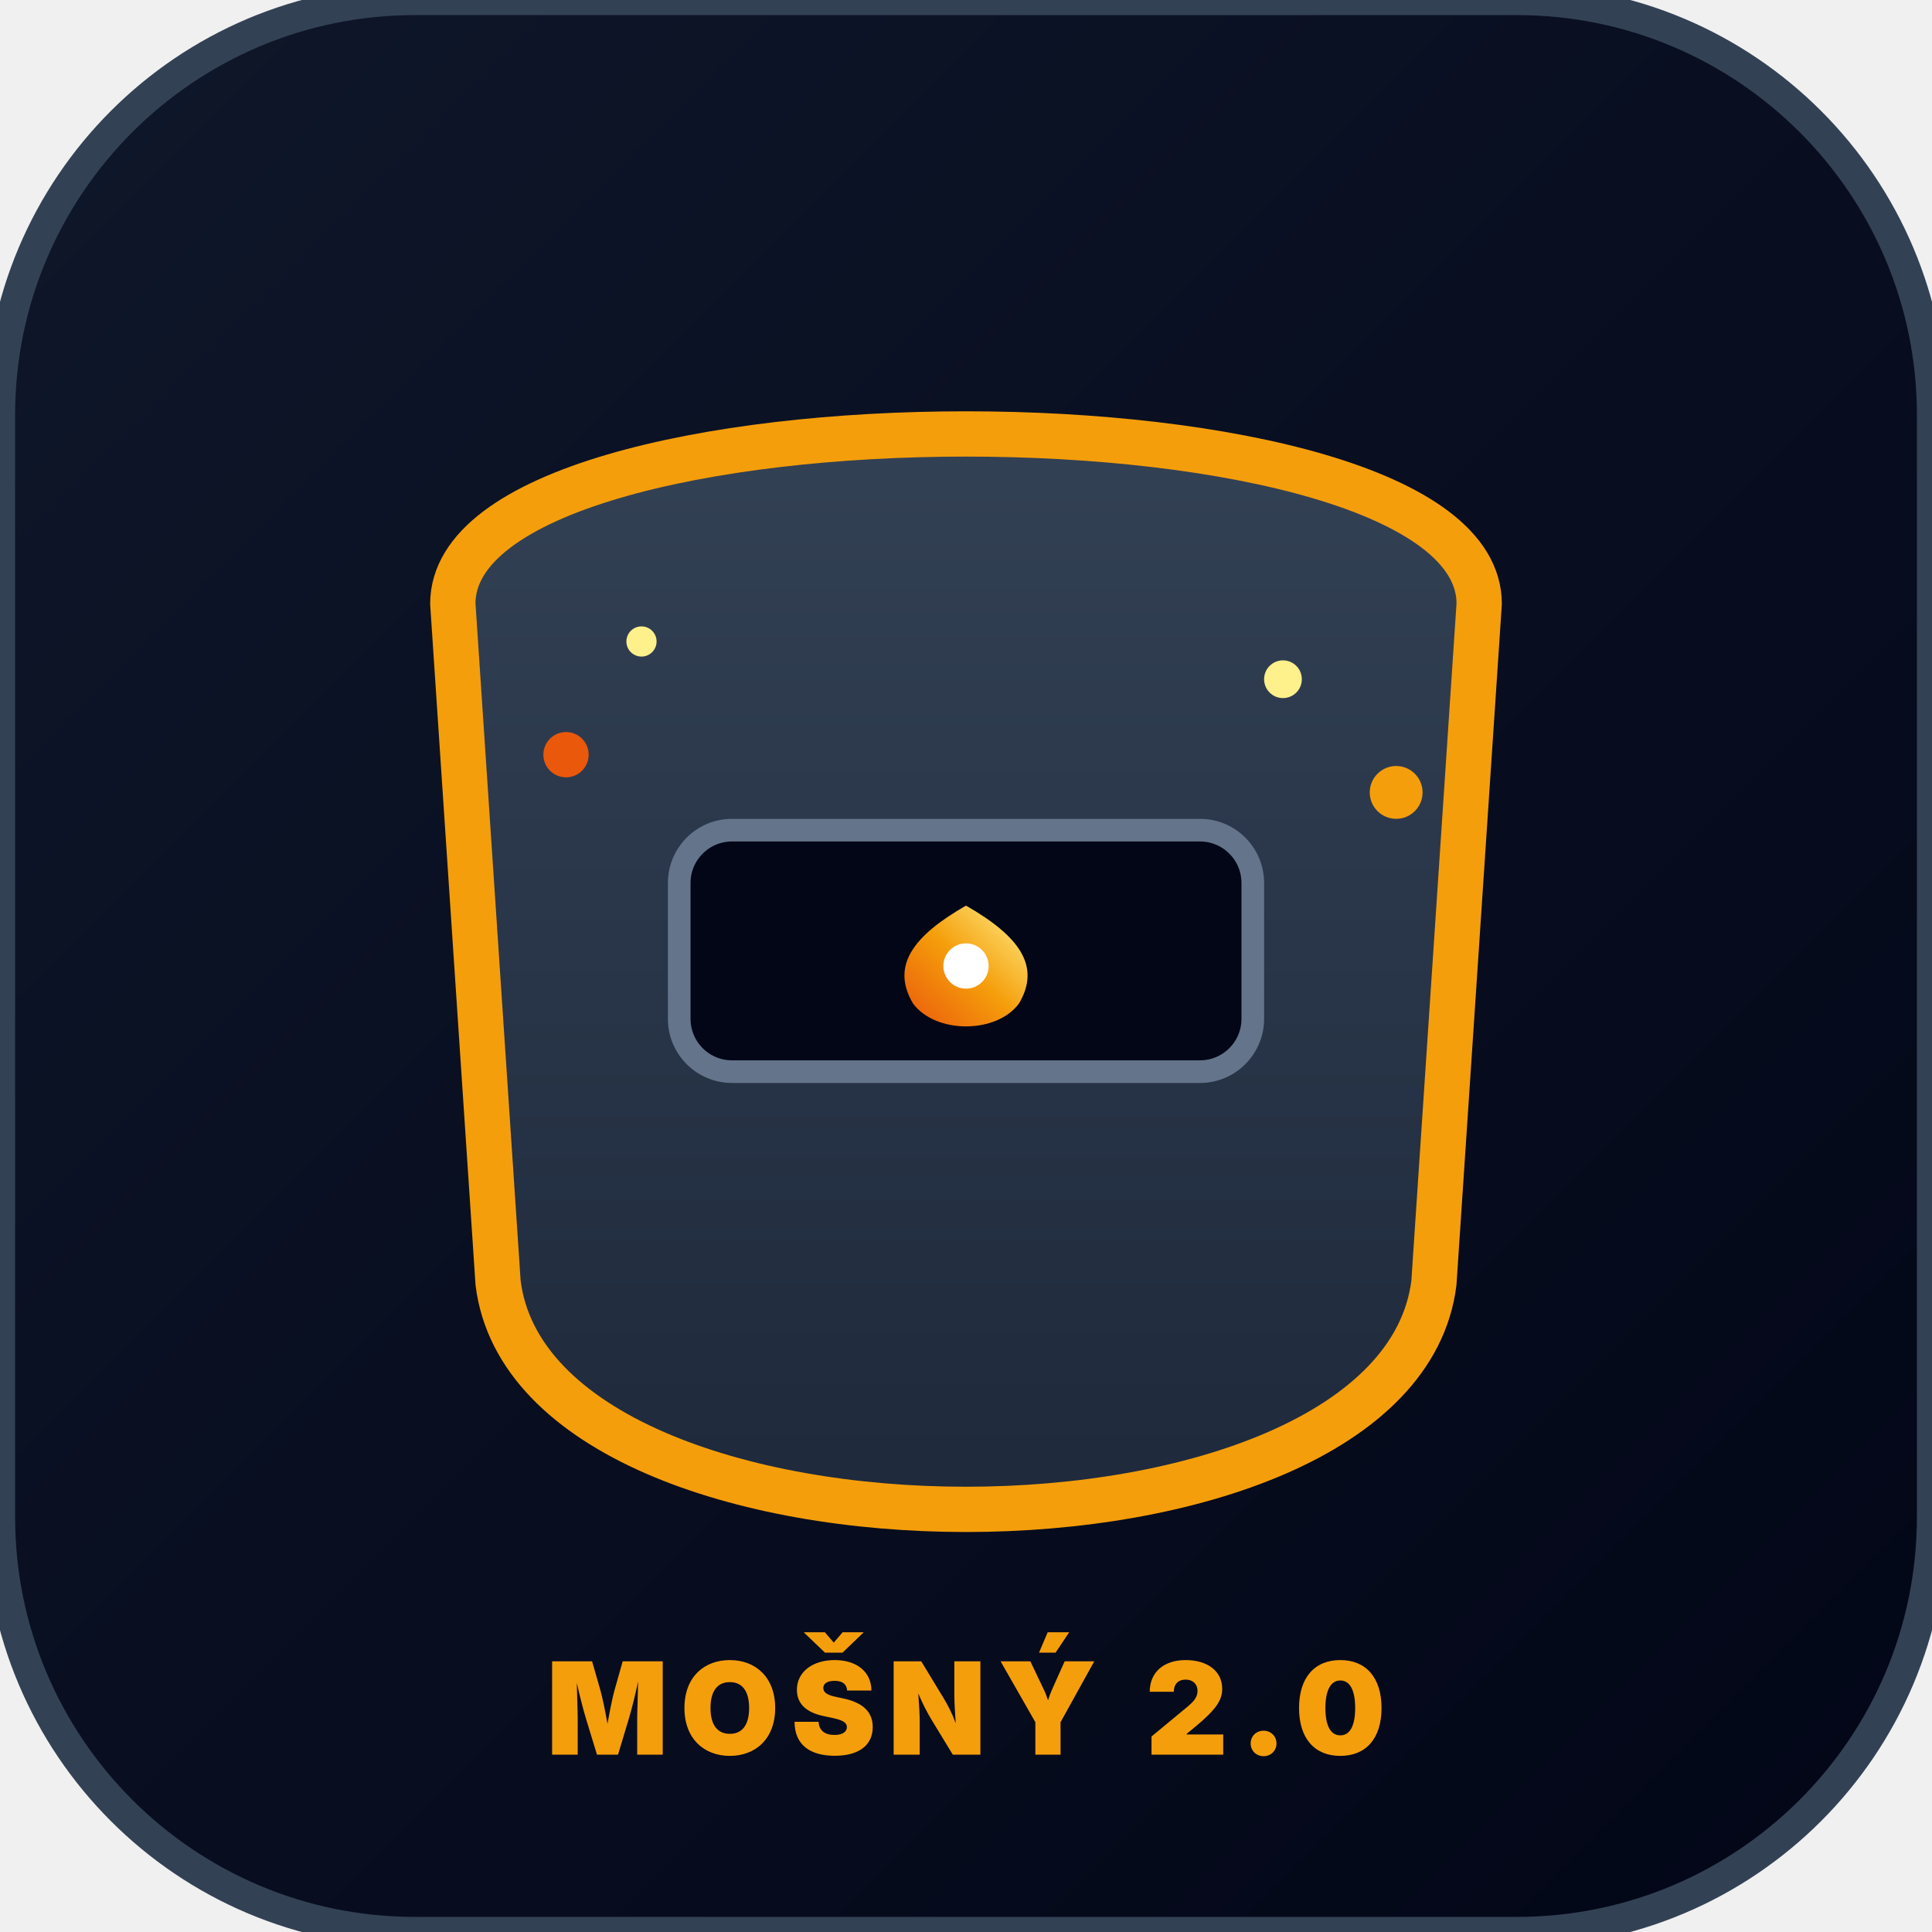
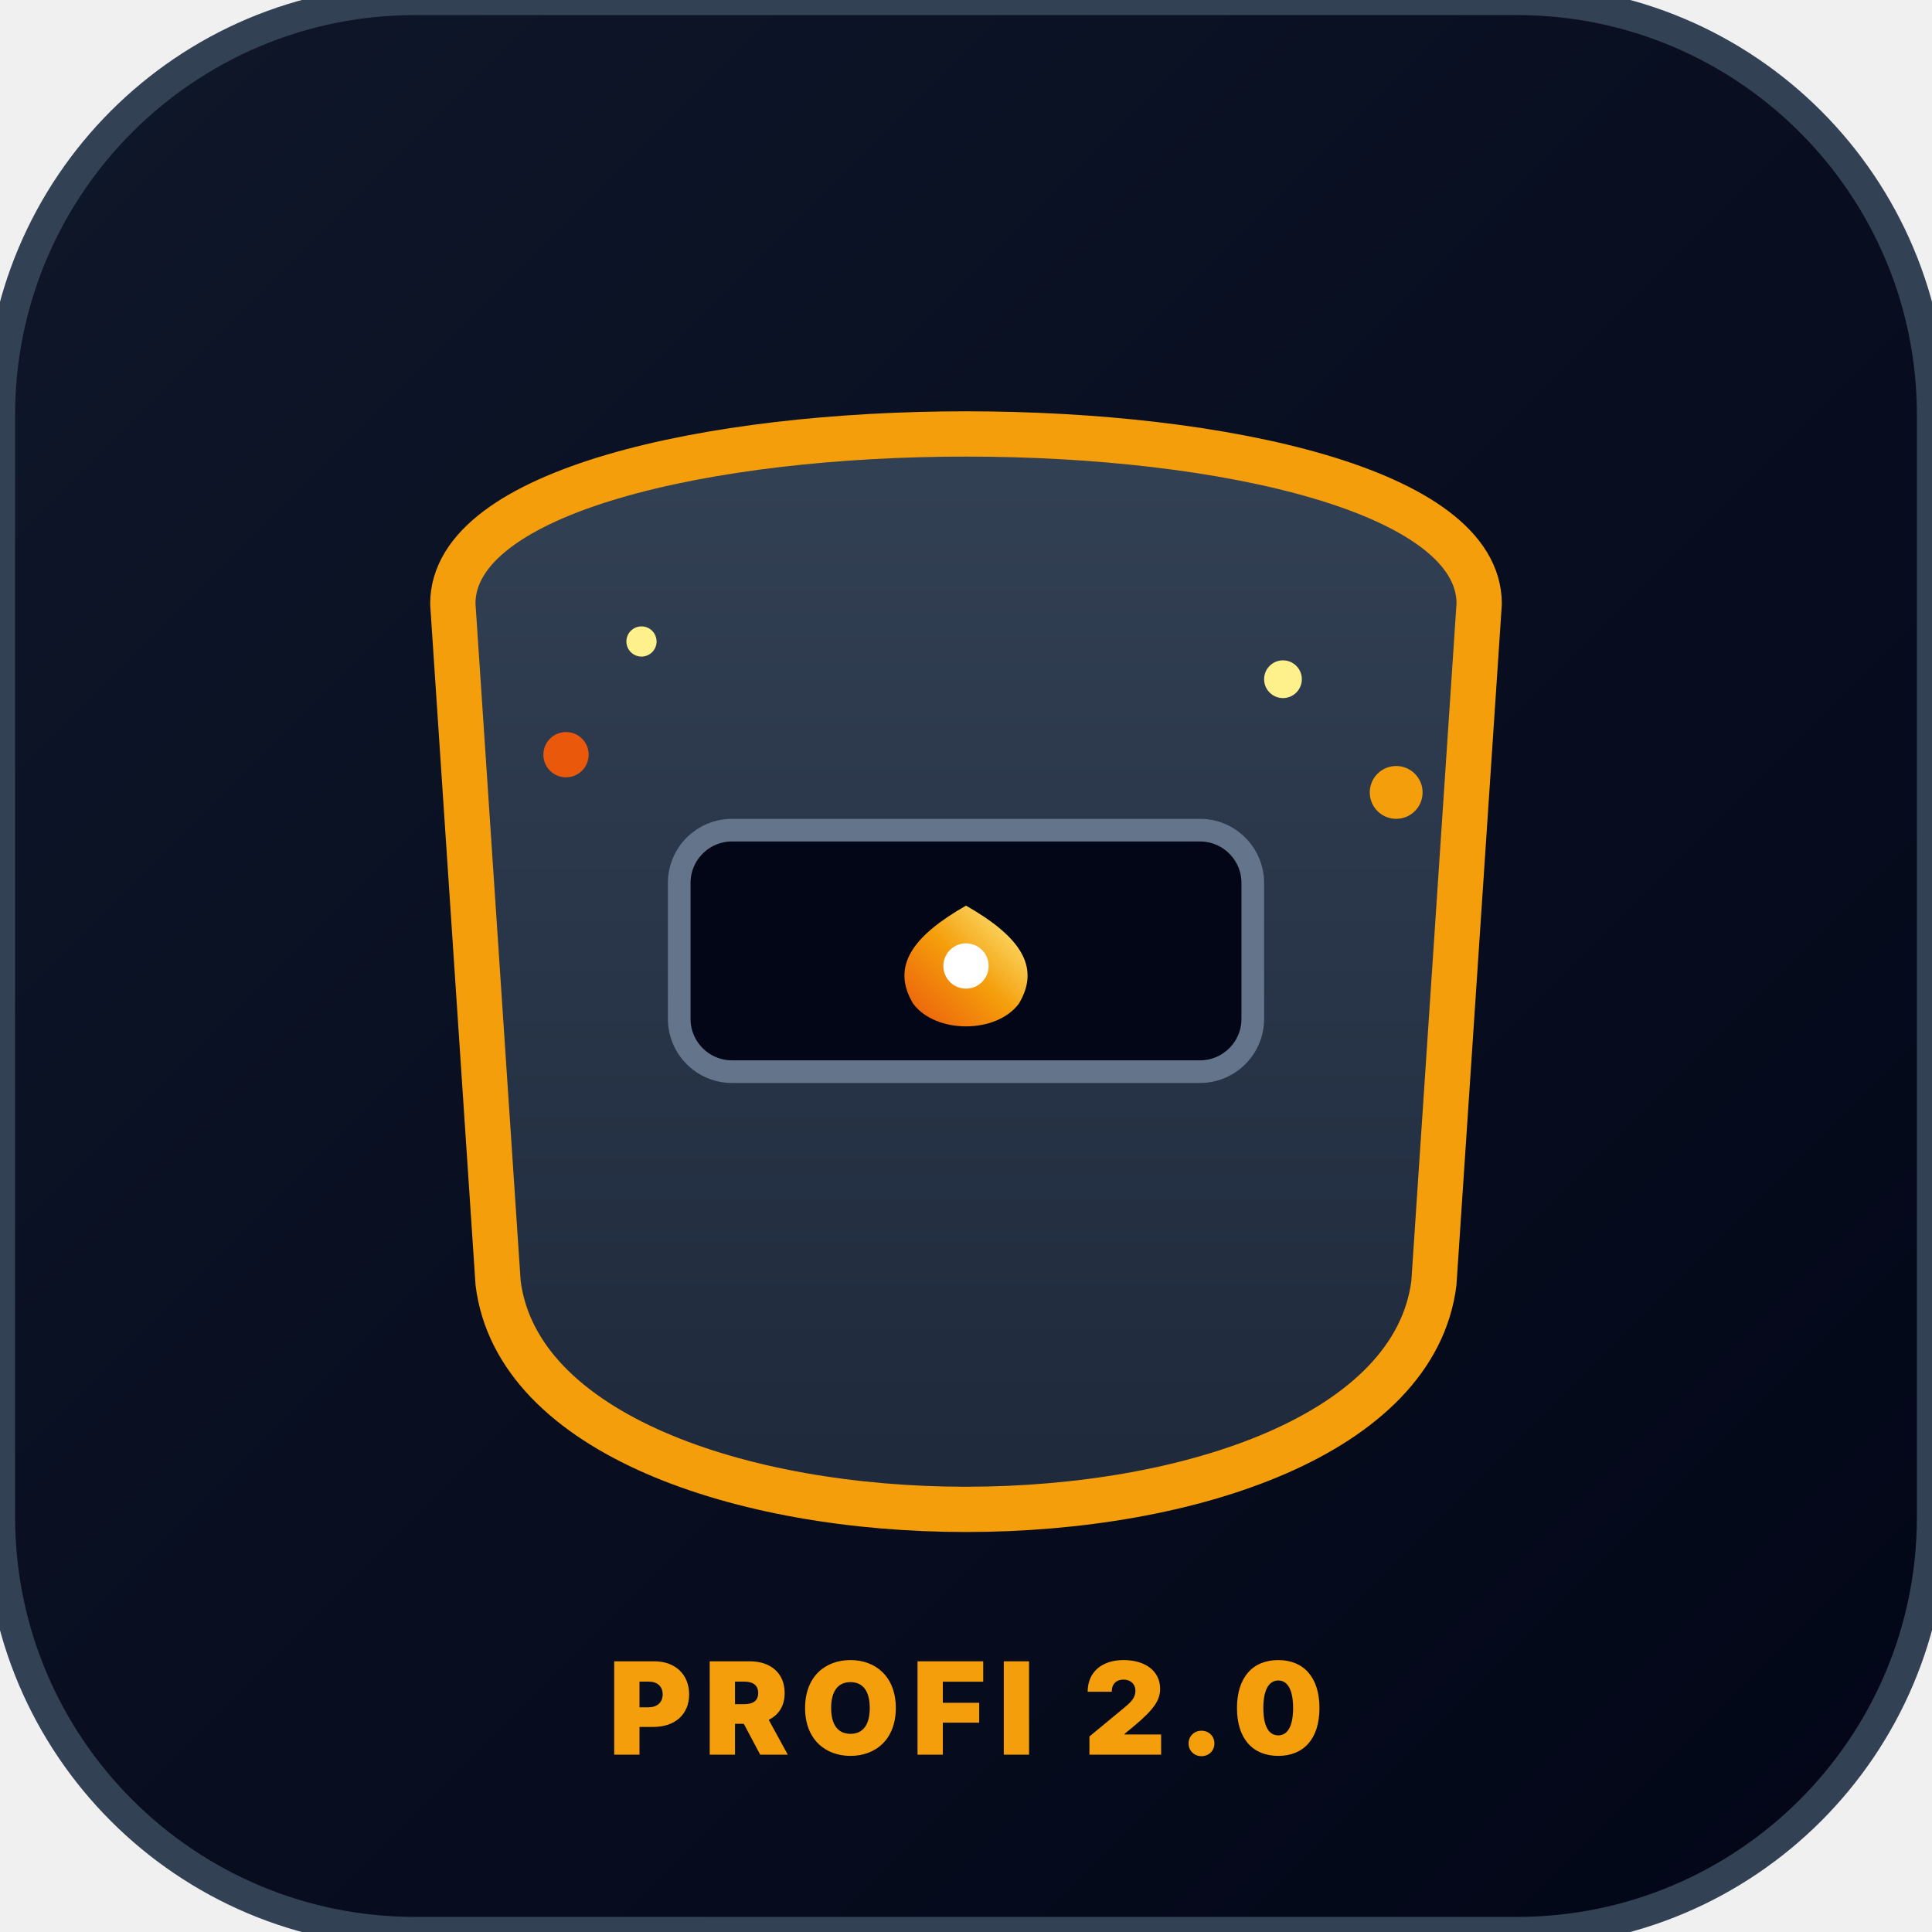
<svg xmlns="http://www.w3.org/2000/svg" viewBox="0 0 512 512" width="100%" height="100%">
  <defs>
    <linearGradient id="bg" x1="0%" y1="0%" x2="100%" y2="100%">
      <stop offset="0%" stop-color="#0f172a" />
      <stop offset="100%" stop-color="#020617" />
    </linearGradient>
    <linearGradient id="flame" x1="0%" y1="100%" x2="100%" y2="0%">
      <stop offset="0%" stop-color="#ea580c" />
      <stop offset="50%" stop-color="#f59e0b" />
      <stop offset="100%" stop-color="#fef08a" />
    </linearGradient>
    <linearGradient id="shield" x1="0%" y1="0%" x2="0%" y2="100%">
      <stop offset="0%" stop-color="#334155" />
      <stop offset="100%" stop-color="#1e293b" />
    </linearGradient>
  </defs>
  <rect width="512" height="512" rx="110" fill="url(#bg)" stroke="#334155" stroke-width="8" />
  <path d="M120 160 C120 100, 392 100, 392 160 L380 340 C370 420, 142 420, 132 340 Z" fill="url(#shield)" stroke="#f59e0b" stroke-width="12" stroke-linejoin="round" />
  <rect x="180" y="220" width="152" height="64" rx="14" fill="#020617" stroke="#64748b" stroke-width="6" />
  <path d="M256 240 C270 248, 276 256, 270 266 C264 274, 248 274, 242 266 C236 256, 242 248, 256 240 Z" fill="url(#flame)" />
  <circle cx="256" cy="256" r="6" fill="#ffffff" />
  <circle cx="340" cy="180" r="5" fill="#fef08a" />
  <circle cx="370" cy="210" r="7" fill="#f59e0b" />
  <circle cx="150" cy="200" r="6" fill="#ea580c" />
  <circle cx="170" cy="170" r="4" fill="#fef08a" />
-   <text x="256" y="465" text-anchor="middle" fill="#f59e0b" font-family="system-ui, -apple-system, sans-serif" font-weight="900" font-size="34" letter-spacing="3">MOŠNÝ 2.0</text>
+   <text x="256" y="465" text-anchor="middle" fill="#f59e0b" font-family="system-ui, -apple-system, sans-serif" font-weight="900" font-size="34" letter-spacing="3">PROFI 2.0</text>
</svg>
